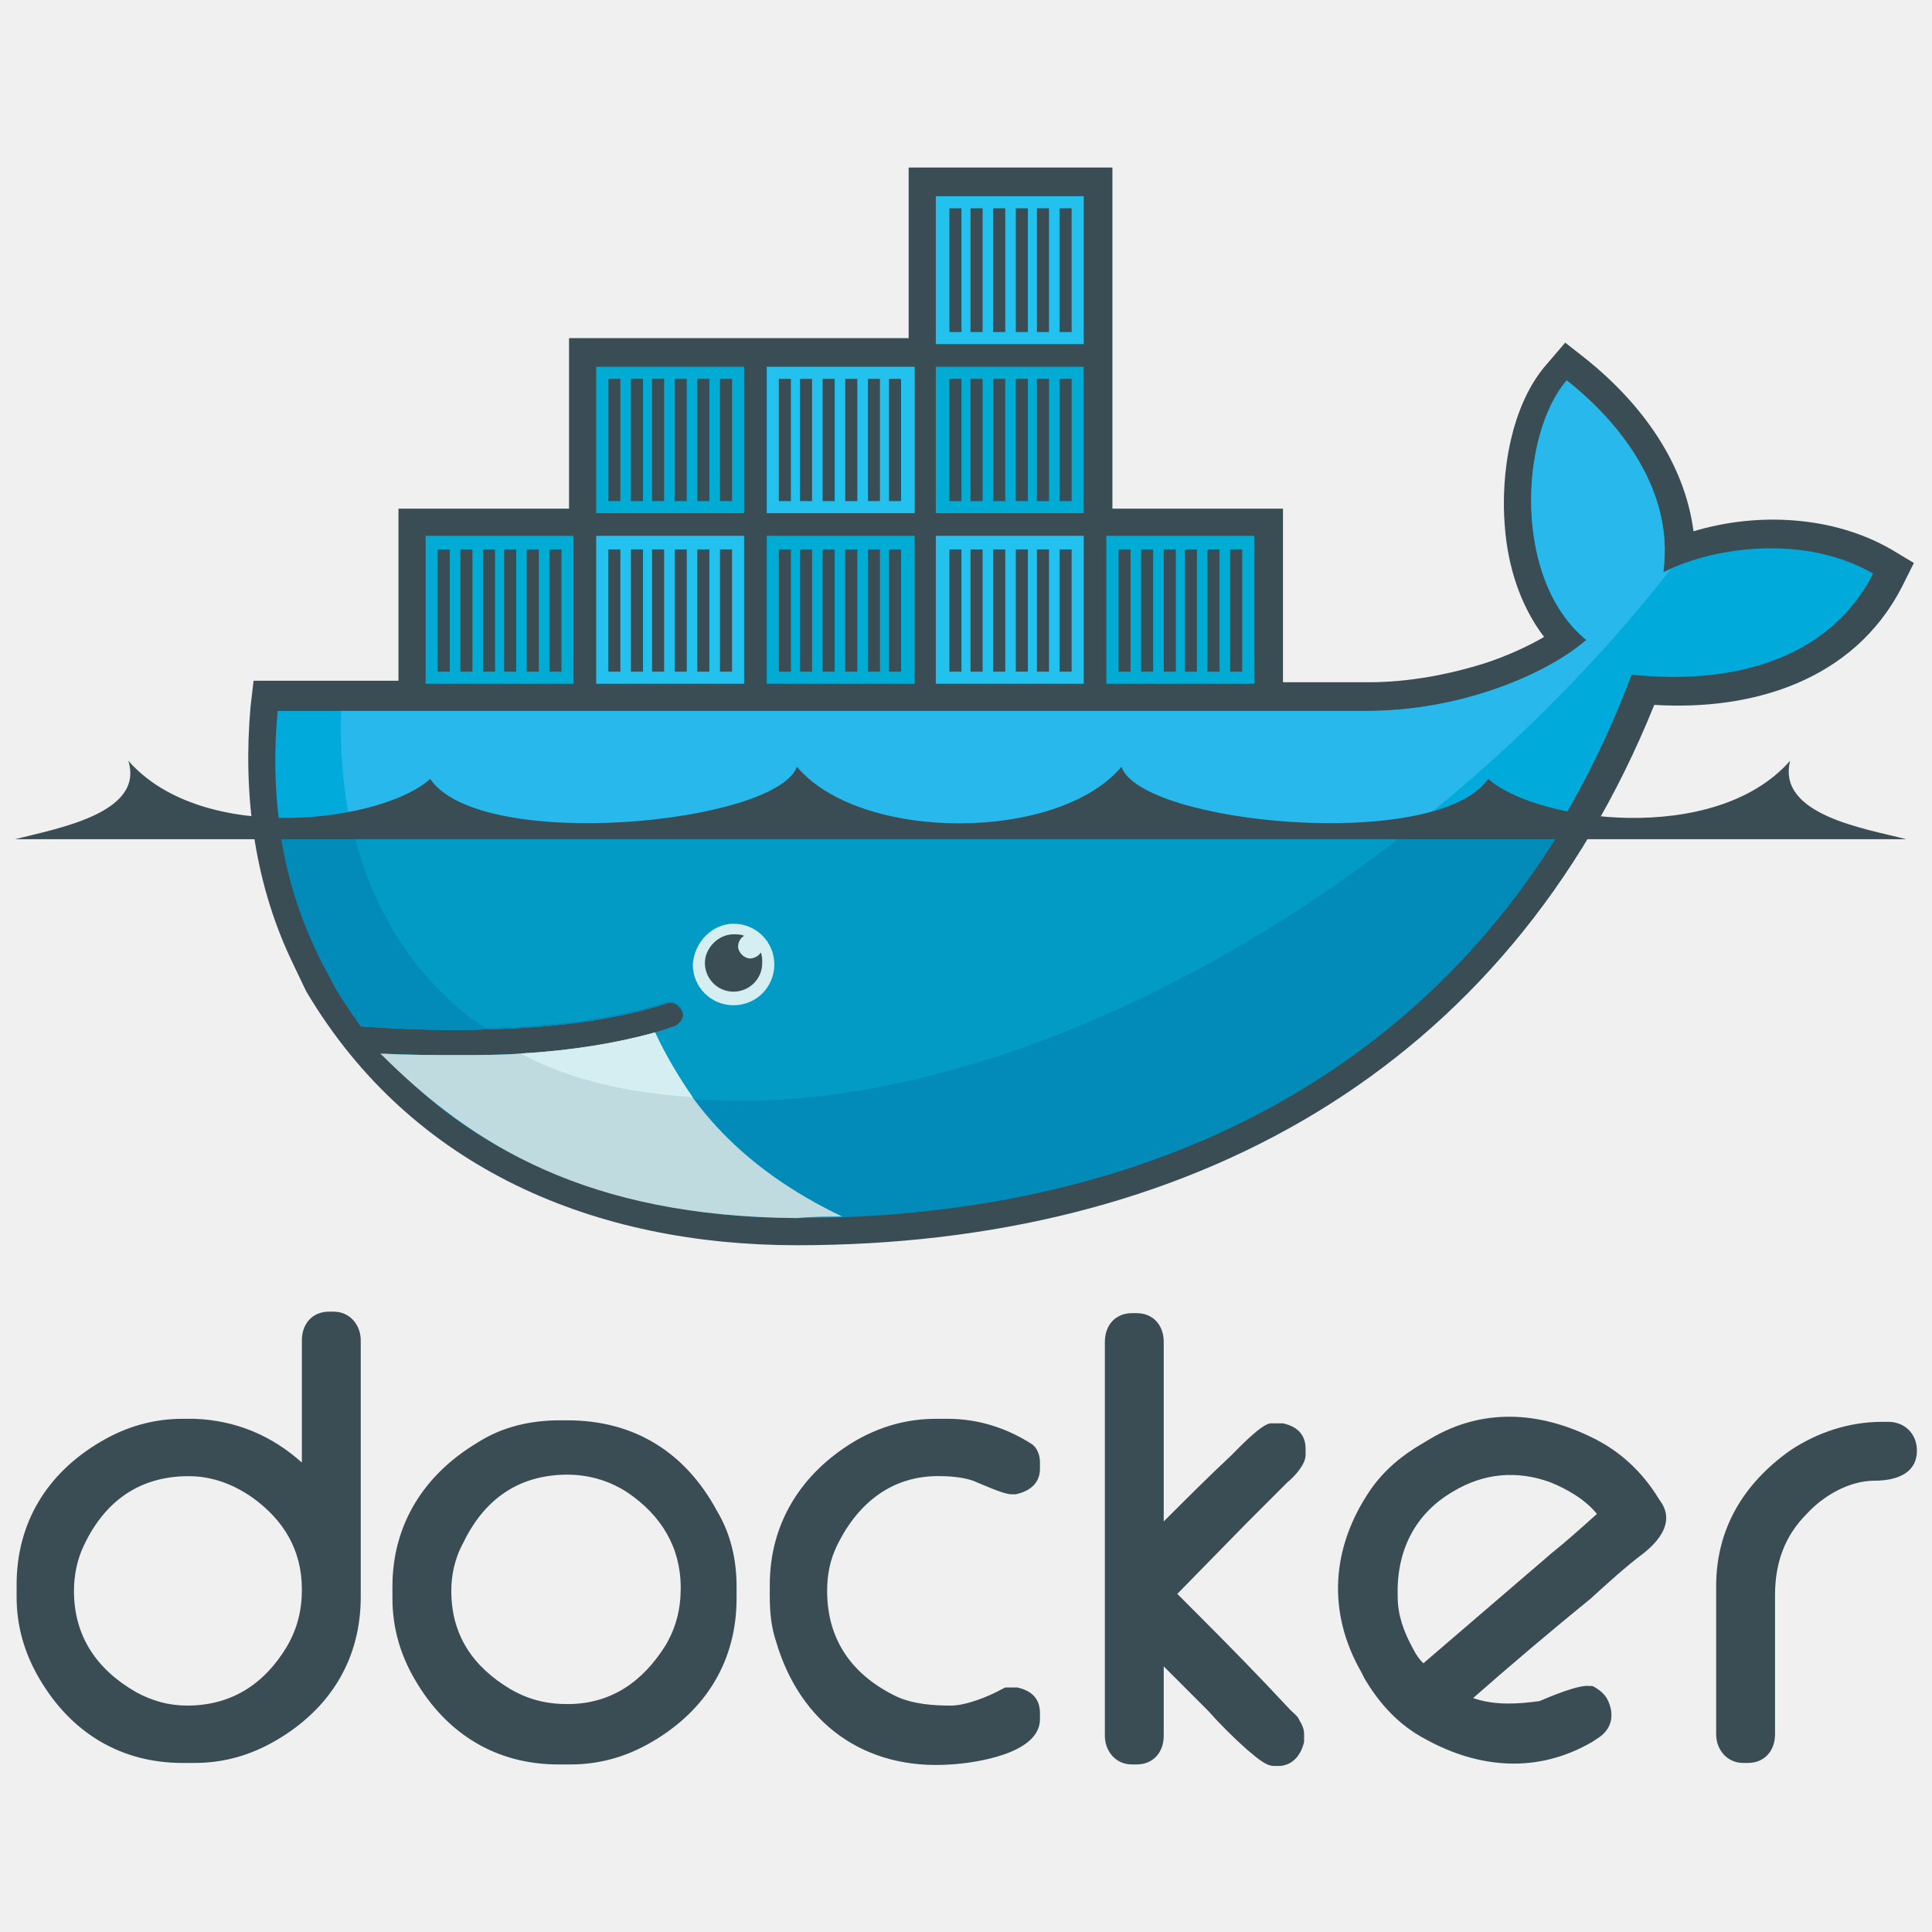
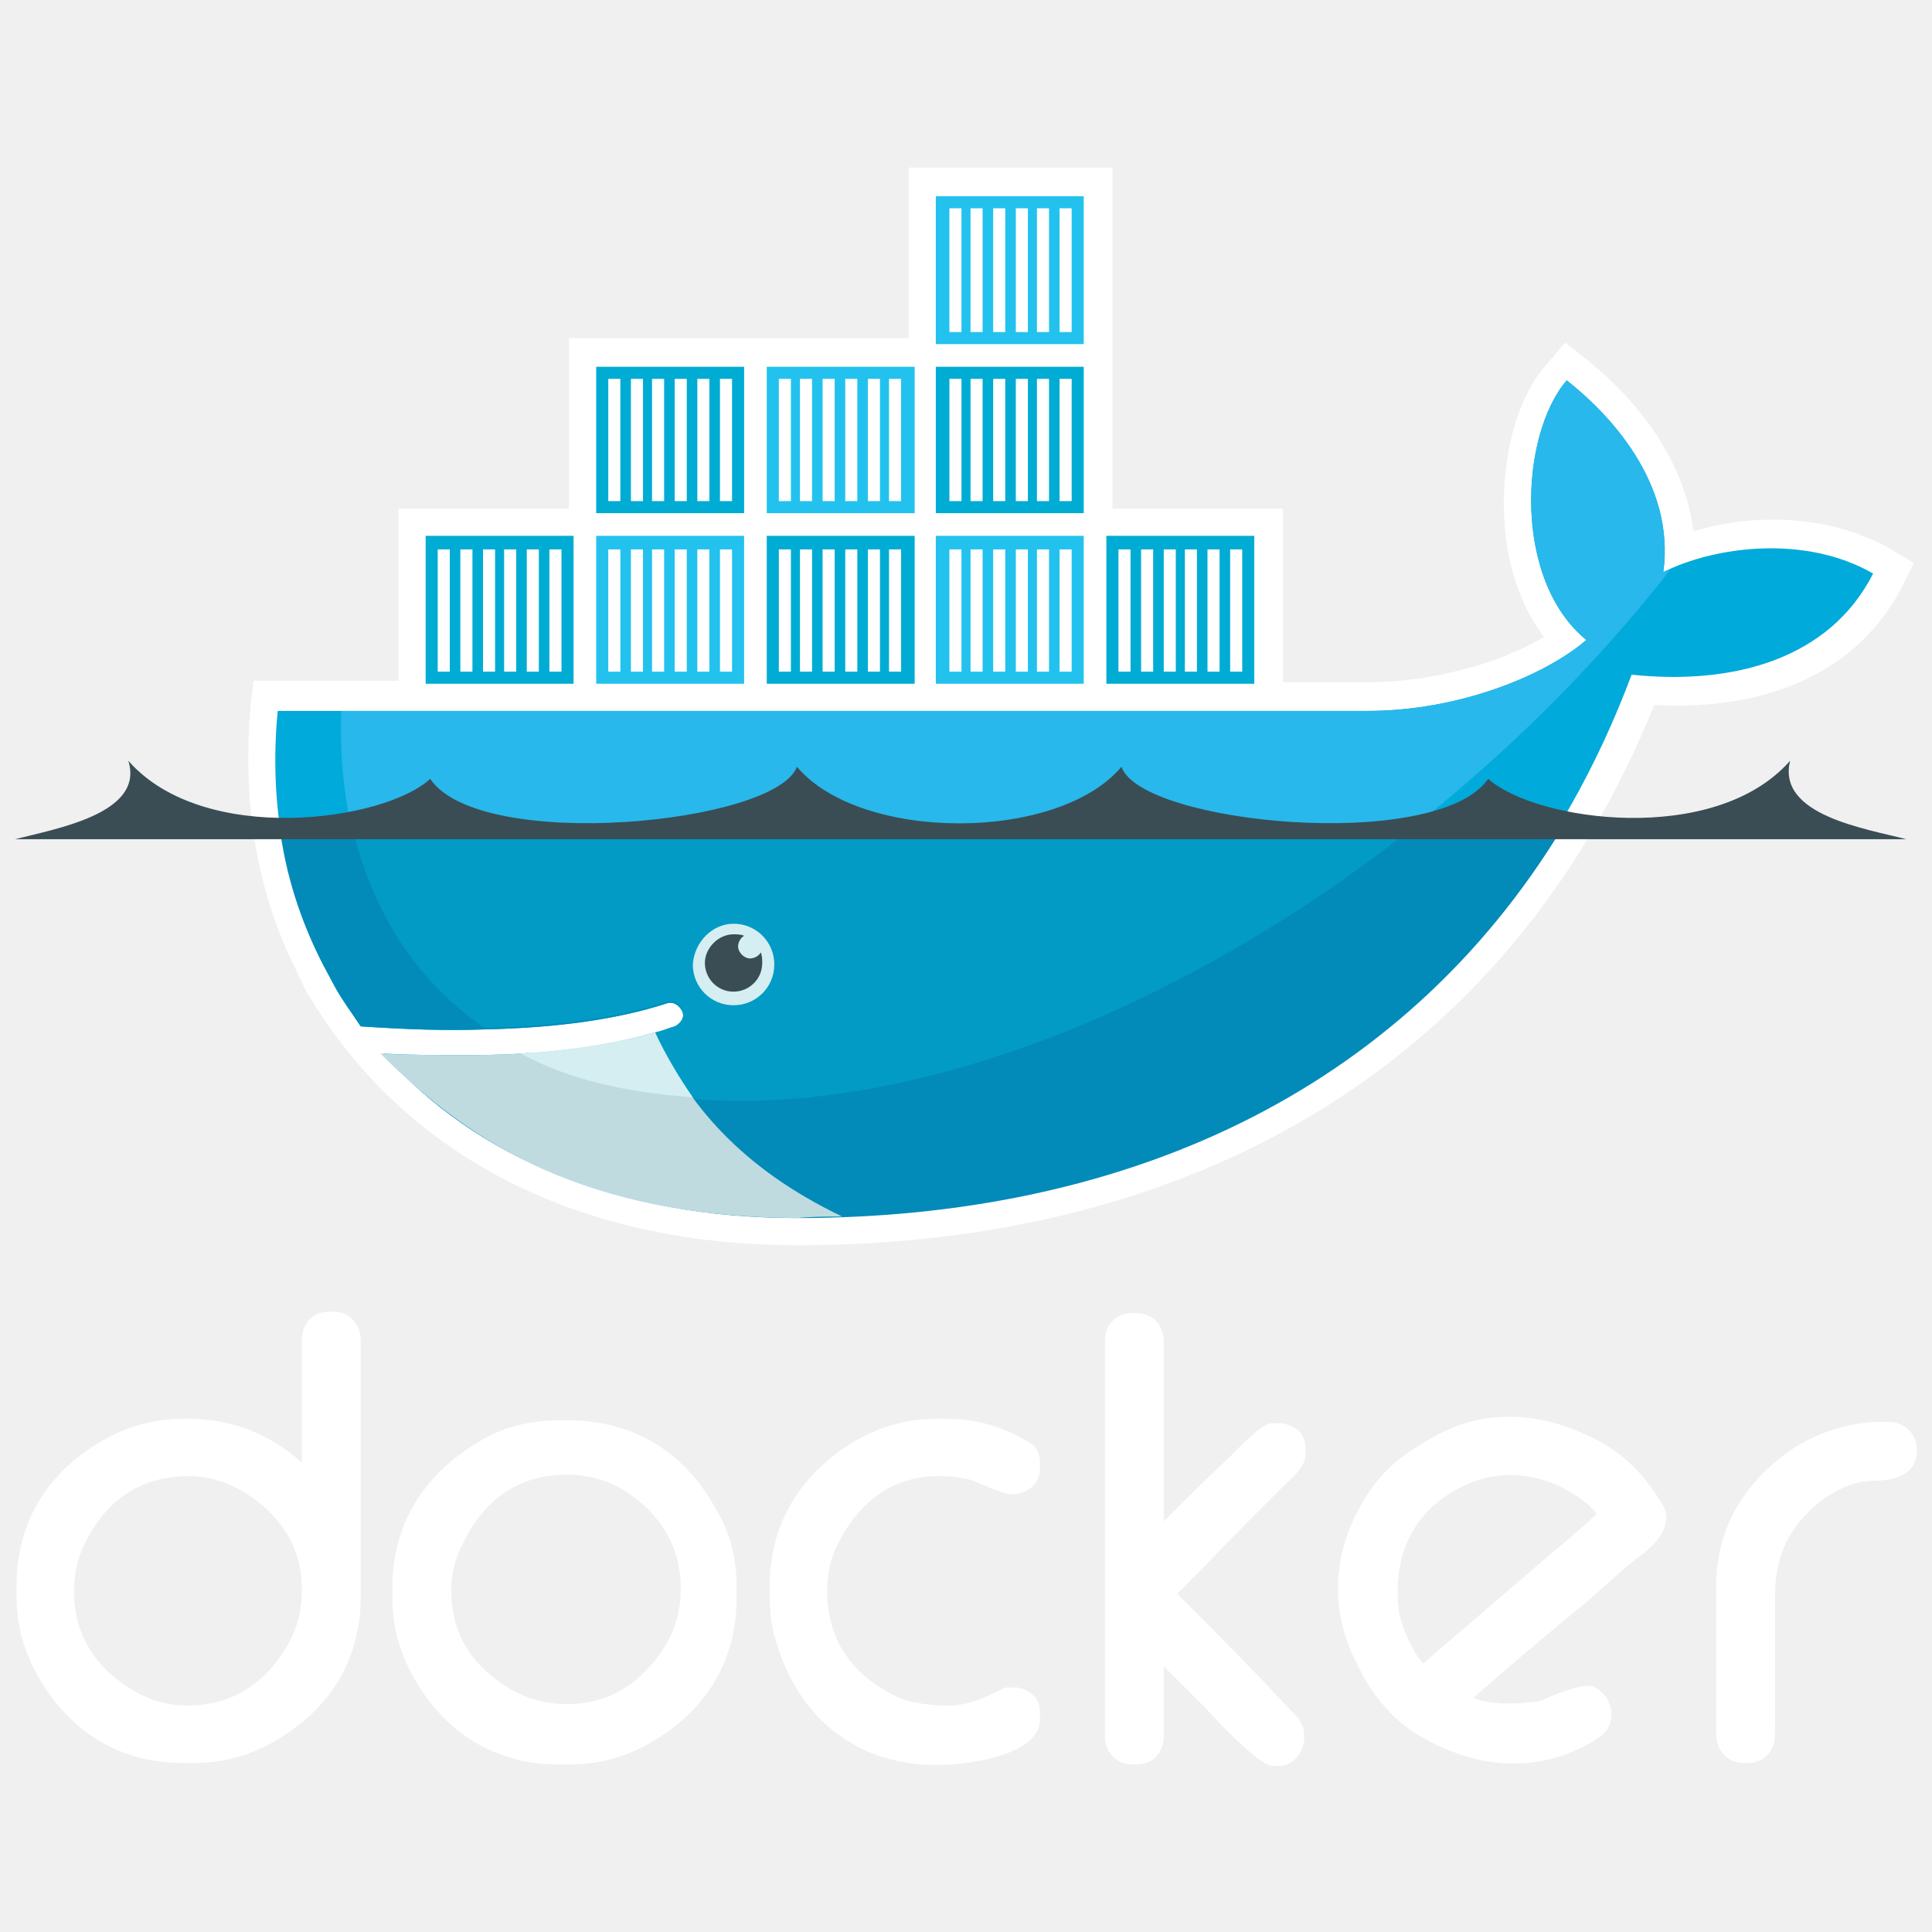
<svg xmlns="http://www.w3.org/2000/svg" viewBox="0 0 128 128">
-   <path fill-rule="evenodd" clip-rule="evenodd" fill="#3A4D54" d="M20 96.9v-8.1c0-1.1.7-1.9 1.8-1.9h.3c1.1 0 1.8.9 1.8 1.9v17c0 4.1-2 7.4-5.6 9.5-1.7 1-3.5 1.5-5.4 1.5h-.8c-4.1 0-7.4-2-9.5-5.6-1-1.7-1.5-3.5-1.5-5.4v-.8c0-4.1 2-7.4 5.6-9.5 1.7-1 3.5-1.5 5.4-1.5h.8c2.7.1 5.1 1.1 7.1 2.9zm-15.1 8.5c0 3 1.5 5.2 4.1 6.7 1.1.6 2.2.9 3.4.9 2.9 0 5.1-1.4 6.6-3.9.7-1.2 1-2.4 1-3.8 0-2.6-1.2-4.6-3.3-6.1-1.3-.9-2.7-1.4-4.2-1.4-3.2 0-5.5 1.6-6.9 4.5-.5 1-.7 2.1-.7 3.1zm32.2-11.3h.5c4.4 0 7.8 2.1 9.9 6 .9 1.5 1.3 3.2 1.3 5v.8c0 4.1-2 7.4-5.6 9.5-1.7 1-3.5 1.5-5.4 1.5H37c-4.1 0-7.4-2-9.5-5.6-1-1.7-1.5-3.5-1.5-5.4v-.8c0-4.1 2.1-7.4 5.6-9.5 1.7-1.1 3.6-1.5 5.5-1.5zm-7.2 11.3c0 2.9 1.4 5 3.9 6.5 1.2.7 2.4 1 3.8 1 2.9 0 5-1.5 6.5-3.9.7-1.2 1-2.4 1-3.8 0-2.7-1.3-4.8-3.5-6.3-1.2-.8-2.6-1.2-4-1.2-3.2 0-5.5 1.6-6.9 4.5-.6 1.1-.8 2.2-.8 3.2zm34.8-7.2c-.6-.3-1.7-.4-2.3-.4-3.2-.1-5.5 1.7-6.9 4.5-.5 1-.7 2-.7 3.1 0 3.3 1.7 5.6 4.6 7 1.1.5 2.4.6 3.6.6 1 0 2.5-.6 3.4-1.1l.2-.1h.8c.9.2 1.5.7 1.5 1.7v.4c0 2.3-4.3 2.9-5.9 3-5.7.4-10-2.7-11.6-8.2-.3-.9-.4-1.9-.4-2.9v-.8c0-4.1 2.1-7.4 5.6-9.5 1.7-1 3.5-1.5 5.4-1.5h.8c2 0 3.9.6 5.6 1.7l.1.1.1.1c.2.3.3.6.3 1v.4c0 1-.7 1.5-1.6 1.7H67c-.5 0-1.8-.6-2.3-.8zm12.4 2.6c1.5-1.5 3-3 4.5-4.4.4-.4 2-2.1 2.6-2.1h.8c.9.2 1.5.7 1.5 1.7v.4c0 .6-.7 1.4-1.2 1.8l-2.7 2.7-4.6 4.7c2 2 4 4 5.9 6l1.6 1.7c.2.2.5.4.6.7.2.3.3.6.3.9v.5c-.2.9-.8 1.6-1.7 1.6h-.3c-.6 0-1.3-.7-1.8-1.1-.9-.8-1.8-1.7-2.6-2.6l-2.9-2.9v4.6c0 1.1-.7 1.9-1.8 1.9H75c-1.1 0-1.8-.9-1.8-1.9V88.9c0-1.1.7-1.9 1.8-1.9h.3c1.1 0 1.8.8 1.8 1.9v11.9zm47.6-6.6h.4c1.1 0 1.9.8 1.9 1.9 0 1.6-1.5 2-2.8 2-1.7 0-3.4 1-4.5 2.2-1.5 1.5-2.1 3.3-2.1 5.4v9.2c0 1.1-.7 1.9-1.8 1.9h-.3c-1.1 0-1.8-.9-1.8-1.9v-9.8c0-3.8 1.8-6.8 4.9-9 1.8-1.2 3.9-1.9 6.1-1.9zm-27.1 18.3c1.4.5 3 .4 4.4.2.7-.3 2.6-1.1 3.3-1h.2c.4.2.8.5 1 .9.5 1 .3 2-.7 2.6l-.3.2c-3.6 2.1-7.5 1.8-11.1-.2-1.7-.9-3-2.3-4-4l-.2-.4c-2.3-4-2-8.3.6-12.1.9-1.3 2.1-2.3 3.5-3.1l.5-.3c3.4-2 7.1-1.8 10.6-.1 1.9.9 3.4 2.3 4.5 4.1l.2.3c.8 1.3-.2 2.5-1.2 3.3-1.2.9-2.4 2-3.5 3-2.7 2.2-5.3 4.4-7.8 6.6zm-3.3-2.3l8.5-7.3c1-.8 2-1.7 3-2.6-.8-1-2.1-1.7-3.1-2.1-2.2-.8-4.4-.6-6.4.6-2.6 1.5-3.8 4-3.7 7 0 1.2.4 2.3 1 3.4.2.4.4.7.7 1M73.7 33.7H85v11.5h5.7c2.6 0 5.3-.5 7.8-1.3 1.2-.4 2.6-1 3.8-1.7-1.6-2.1-2.4-4.7-2.6-7.3-.3-3.5.4-8.1 2.8-10.8l1.2-1.4 1.4 1.1c3.6 2.9 6.5 6.8 7.1 11.4 4.3-1.3 9.3-1 13.1 1.2l1.5.9-.8 1.6c-3.2 6.2-9.9 8.2-16.4 7.8-9.8 24.3-31 35.8-56.8 35.8-13.3 0-25.5-5-32.5-16.8l-.1-.2-1-2.1c-2.4-5.2-3.1-10.9-2.6-16.6l.2-1.7h9.6V33.7h11.3V22.4h22.5V11.1h13.5v22.6z" />
+   <path fill-rule="evenodd" clip-rule="evenodd" fill="#fff" d="M20 96.9v-8.1c0-1.1.7-1.9 1.8-1.9h.3c1.1 0 1.8.9 1.8 1.9v17c0 4.1-2 7.4-5.6 9.5-1.7 1-3.5 1.5-5.4 1.5h-.8c-4.1 0-7.4-2-9.5-5.6-1-1.7-1.5-3.5-1.5-5.4v-.8c0-4.1 2-7.4 5.6-9.5 1.7-1 3.5-1.5 5.4-1.5h.8c2.7.1 5.1 1.1 7.1 2.9zm-15.1 8.5c0 3 1.5 5.2 4.1 6.7 1.1.6 2.2.9 3.4.9 2.9 0 5.1-1.4 6.6-3.9.7-1.2 1-2.4 1-3.8 0-2.6-1.2-4.6-3.3-6.1-1.3-.9-2.7-1.4-4.2-1.4-3.2 0-5.5 1.6-6.9 4.5-.5 1-.7 2.1-.7 3.1zm32.2-11.3h.5c4.4 0 7.8 2.1 9.9 6 .9 1.5 1.3 3.2 1.3 5v.8c0 4.1-2 7.4-5.6 9.5-1.7 1-3.5 1.5-5.4 1.5H37c-4.1 0-7.4-2-9.5-5.6-1-1.7-1.5-3.5-1.5-5.4v-.8c0-4.1 2.1-7.4 5.6-9.5 1.7-1.1 3.6-1.5 5.5-1.5zm-7.2 11.3c0 2.9 1.4 5 3.9 6.5 1.2.7 2.4 1 3.8 1 2.9 0 5-1.5 6.5-3.9.7-1.2 1-2.4 1-3.8 0-2.7-1.3-4.8-3.5-6.3-1.2-.8-2.6-1.2-4-1.2-3.2 0-5.5 1.6-6.9 4.5-.6 1.1-.8 2.2-.8 3.2zm34.8-7.2c-.6-.3-1.7-.4-2.3-.4-3.2-.1-5.5 1.7-6.9 4.5-.5 1-.7 2-.7 3.1 0 3.3 1.7 5.6 4.6 7 1.1.5 2.4.6 3.6.6 1 0 2.5-.6 3.4-1.1l.2-.1h.8c.9.2 1.5.7 1.5 1.7v.4c0 2.3-4.3 2.9-5.9 3-5.7.4-10-2.7-11.6-8.2-.3-.9-.4-1.9-.4-2.9v-.8c0-4.1 2.1-7.4 5.6-9.5 1.7-1 3.5-1.5 5.4-1.5h.8c2 0 3.9.6 5.6 1.7l.1.1.1.1c.2.3.3.6.3 1v.4c0 1-.7 1.5-1.6 1.7H67c-.5 0-1.8-.6-2.3-.8zm12.4 2.6c1.5-1.5 3-3 4.5-4.4.4-.4 2-2.1 2.6-2.1h.8c.9.2 1.5.7 1.5 1.7v.4c0 .6-.7 1.4-1.2 1.8l-2.7 2.7-4.6 4.7c2 2 4 4 5.9 6l1.6 1.7c.2.2.5.4.6.7.2.3.3.6.3.9v.5c-.2.9-.8 1.6-1.7 1.6h-.3c-.6 0-1.3-.7-1.8-1.1-.9-.8-1.8-1.7-2.6-2.6l-2.9-2.9v4.6c0 1.1-.7 1.9-1.8 1.9H75c-1.1 0-1.8-.9-1.8-1.9V88.9c0-1.1.7-1.9 1.8-1.9h.3c1.1 0 1.8.8 1.8 1.9v11.9zm47.6-6.6h.4c1.1 0 1.9.8 1.9 1.9 0 1.6-1.5 2-2.8 2-1.7 0-3.4 1-4.5 2.2-1.5 1.5-2.1 3.3-2.1 5.4v9.2c0 1.1-.7 1.9-1.8 1.9h-.3c-1.1 0-1.8-.9-1.8-1.9v-9.8c0-3.8 1.8-6.8 4.9-9 1.8-1.2 3.9-1.9 6.1-1.9zm-27.1 18.3c1.4.5 3 .4 4.4.2.7-.3 2.6-1.1 3.3-1h.2c.4.2.8.5 1 .9.5 1 .3 2-.7 2.6l-.3.2c-3.6 2.1-7.5 1.8-11.1-.2-1.7-.9-3-2.3-4-4l-.2-.4c-2.3-4-2-8.3.6-12.1.9-1.3 2.1-2.3 3.5-3.1l.5-.3c3.4-2 7.1-1.8 10.6-.1 1.9.9 3.4 2.3 4.5 4.1l.2.3c.8 1.3-.2 2.5-1.2 3.3-1.2.9-2.4 2-3.5 3-2.7 2.2-5.3 4.4-7.8 6.6zm-3.3-2.3l8.5-7.3c1-.8 2-1.7 3-2.6-.8-1-2.1-1.7-3.1-2.1-2.2-.8-4.4-.6-6.4.6-2.6 1.5-3.8 4-3.7 7 0 1.2.4 2.3 1 3.4.2.4.4.7.7 1M73.7 33.7H85v11.5h5.7c2.6 0 5.3-.5 7.8-1.3 1.2-.4 2.6-1 3.8-1.7-1.6-2.1-2.4-4.7-2.6-7.3-.3-3.5.4-8.1 2.8-10.8l1.2-1.4 1.4 1.1c3.6 2.9 6.5 6.8 7.1 11.4 4.3-1.3 9.3-1 13.1 1.2l1.5.9-.8 1.6c-3.2 6.2-9.9 8.2-16.4 7.8-9.8 24.3-31 35.8-56.8 35.8-13.3 0-25.5-5-32.5-16.8l-.1-.2-1-2.1c-2.4-5.2-3.1-10.9-2.6-16.6l.2-1.7h9.6V33.7h11.3V22.4h22.5V11.1h13.5v22.6z" />
  <path fill="#00AADA" d="M110.2 37.9c.8-5.9-3.6-10.5-6.4-12.7-3.1 3.6-3.6 13.2 1.3 17.2-2.8 2.4-8.5 4.7-14.5 4.7H18.4c-.6 6.2.5 11.9 3 16.8l.8 1.5c.5.9 1.1 1.7 1.7 2.6 3 .2 5.7.3 8.2.2 4.9-.1 8.9-.7 12-1.7.5-.2.9.1 1.1.5.2.5-.1.9-.5 1.1-.4.1-.8.3-1.3.4-2.4.7-5 1.1-8.3 1.3h-.6c-1.3.1-2.7.1-4.2.1-1.6 0-3.1 0-4.9-.1 6 6.8 15.4 10.8 27.2 10.8 25 0 46.2-11.1 55.5-35.9 6.7.7 13.1-1 16-6.7-4.5-2.6-10.5-1.8-13.9-.1z" />
  <path fill="#28B8EB" d="M110.2 37.9c.8-5.9-3.6-10.5-6.4-12.7-3.1 3.6-3.6 13.2 1.3 17.2-2.8 2.4-8.5 4.7-14.5 4.7h-68c-.3 9.5 3.2 16.7 9.5 21 4.9-.1 8.9-.7 12-1.7.5-.2.9.1 1.1.5.2.5-.1.9-.5 1.1-.4.1-.8.3-1.3.4-2.4.7-5.2 1.2-8.5 1.4l-.1-.1c8.5 4.4 20.8 4.3 35-1.1 15.8-6.1 30.6-17.7 40.9-30.9-.2.1-.3.2-.5.2z" />
  <path fill="#028BB8" d="M18.5 54.6c.4 3.3 1.4 6.4 2.9 9.3l.8 1.5c.5.9 1.1 1.7 1.7 2.6 3 .2 5.7.3 8.2.2 4.9-.1 8.9-.7 12-1.7.5-.2.9.1 1.1.5.2.5-.1.9-.5 1.1-.4.1-.8.3-1.3.4-2.4.7-5.2 1.2-8.5 1.4h-.4c-1.3.1-2.7.1-4.1.1-1.6 0-3.2 0-4.9-.1 6 6.8 15.5 10.8 27.3 10.8 21.4 0 40-8.1 50.8-26H18.5v-.1z" />
  <path fill="#019BC6" d="M23.3 54.6c1.3 5.8 4.3 10.4 8.8 13.5 4.9-.1 8.9-.7 12-1.7.5-.2.9.1 1.1.5.2.5-.1.9-.5 1.1-.4.1-.8.3-1.3.4-2.4.7-5.2 1.2-8.6 1.4 8.5 4.4 20.8 4.3 34.9-1.1 8.5-3.3 16.8-8.2 24.2-14.1H23.3z" />
  <path fill-rule="evenodd" clip-rule="evenodd" fill="#00ACD3" d="M28.2 35.5H38v9.8h-9.8v-9.8zm.8.9h.8v8.1H29v-8.1zm1.5 0h.8v8.1h-.8v-8.1zm1.5 0h.8v8.1H32v-8.1zm1.4 0h.8v8.1h-.8v-8.1zm1.5 0h.8v8.1h-.8v-8.1zm1.5 0h.8v8.1h-.8v-8.1zm3.1-12.1h9.8V34h-9.8v-9.7zm.8.8h.8v8.1h-.8v-8.1zm1.5 0h.8v8.1h-.8v-8.1zm1.4 0h.8v8.1h-.8v-8.1zm1.5 0h.8v8.1h-.8v-8.1zm1.5 0h.8v8.1h-.8v-8.1zm1.5 0h.8v8.1h-.8v-8.1z" />
  <path fill-rule="evenodd" clip-rule="evenodd" fill="#23C2EE" d="M39.5 35.5h9.8v9.8h-9.8v-9.8zm.8.9h.8v8.1h-.8v-8.1zm1.5 0h.8v8.1h-.8v-8.1zm1.4 0h.8v8.1h-.8v-8.1zm1.5 0h.8v8.1h-.8v-8.1zm1.5 0h.8v8.1h-.8v-8.1zm1.5 0h.8v8.1h-.8v-8.1z" />
  <path fill-rule="evenodd" clip-rule="evenodd" fill="#00ACD3" d="M50.8 35.5h9.8v9.8h-9.8v-9.8zm.8.9h.8v8.1h-.8v-8.1zm1.4 0h.8v8.1H53v-8.1zm1.5 0h.8v8.1h-.8v-8.1zm1.5 0h.8v8.1H56v-8.1zm1.5 0h.8v8.1h-.8v-8.1zm1.4 0h.8v8.1h-.8v-8.1z" />
  <path fill-rule="evenodd" clip-rule="evenodd" fill="#23C2EE" d="M50.8 24.3h9.8V34h-9.8v-9.7zm.8.8h.8v8.1h-.8v-8.1zm1.4 0h.8v8.1H53v-8.1zm1.5 0h.8v8.1h-.8v-8.1zm1.5 0h.8v8.1H56v-8.1zm1.5 0h.8v8.1h-.8v-8.1zm1.4 0h.8v8.1h-.8v-8.1zM62 35.5h9.8v9.8H62v-9.8zm.9.9h.8v8.1h-.8v-8.1zm1.4 0h.8v8.1h-.8v-8.1zm1.5 0h.8v8.1h-.8v-8.1zm1.5 0h.8v8.1h-.8v-8.1zm1.4 0h.8v8.1h-.8v-8.1zm1.5 0h.8v8.1h-.8v-8.1z" />
  <path fill-rule="evenodd" clip-rule="evenodd" fill="#00ACD3" d="M62 24.3h9.8V34H62v-9.7zm.9.8h.8v8.1h-.8v-8.1zm1.4 0h.8v8.1h-.8v-8.1zm1.5 0h.8v8.1h-.8v-8.1zm1.5 0h.8v8.1h-.8v-8.1zm1.4 0h.8v8.1h-.8v-8.1zm1.5 0h.8v8.1h-.8v-8.1z" />
  <path fill-rule="evenodd" clip-rule="evenodd" fill="#23C2EE" d="M62 13h9.8v9.8H62V13zm.9.8h.8V22h-.8v-8.2zm1.4 0h.8V22h-.8v-8.2zm1.5 0h.8V22h-.8v-8.2zm1.5 0h.8V22h-.8v-8.2zm1.4 0h.8V22h-.8v-8.2zm1.5 0h.8V22h-.8v-8.2z" />
  <path fill-rule="evenodd" clip-rule="evenodd" fill="#00ACD3" d="M73.3 35.5h9.8v9.8h-9.8v-9.8zm.8.9h.8v8.1h-.8v-8.1zm1.5 0h.8v8.1h-.8v-8.1zm1.5 0h.8v8.1h-.8v-8.1zm1.4 0h.8v8.1h-.8v-8.1zm1.5 0h.8v8.1H80v-8.1zm1.5 0h.8v8.1h-.8v-8.1z" />
  <path fill-rule="evenodd" clip-rule="evenodd" fill="#D4EEF1" d="M48.6 61.2c1.5 0 2.7 1.2 2.7 2.7 0 1.5-1.2 2.7-2.7 2.7-1.5 0-2.7-1.2-2.7-2.7.1-1.5 1.3-2.7 2.7-2.7" />
  <path fill-rule="evenodd" clip-rule="evenodd" fill="#3A4D54" d="M48.6 61.9c.2 0 .5 0 .7.1-.2.1-.4.4-.4.7 0 .4.4.8.8.8.3 0 .6-.2.7-.4.1.2.1.5.1.7 0 1.1-.9 1.9-1.9 1.9-1.1 0-1.9-.9-1.9-1.9 0-1 .9-1.9 1.9-1.9M1 55.6h125.3c-2.7-.7-8.6-1.6-7.7-5.2-5 5.7-16.9 4-20 1.2-3.4 4.9-23 3-24.3-.8-4.2 5-17.3 5-21.5 0-1.4 3.8-21 5.7-24.3.8-3 2.8-15 4.5-20-1.2 1.1 3.5-4.8 4.5-7.5 5.2" />
  <path fill="#BFDBE0" d="M55.8 80.6c-6.7-3.2-10.3-7.5-12.4-12.2-2.5.7-5.5 1.2-8.9 1.4-1.3.1-2.7.1-4.1.1-1.7 0-3.4 0-5.2-.1 6.1 6.1 13.7 10.8 27.6 10.9 1-.1 2-.1 3-.1z" />
  <path fill="#D4EEF1" d="M45.9 72.7c-.9-1.3-1.8-2.8-2.5-4.3-2.5.7-5.5 1.2-8.9 1.4 2.4 1.3 5.8 2.5 11.4 2.9z" />
</svg>
